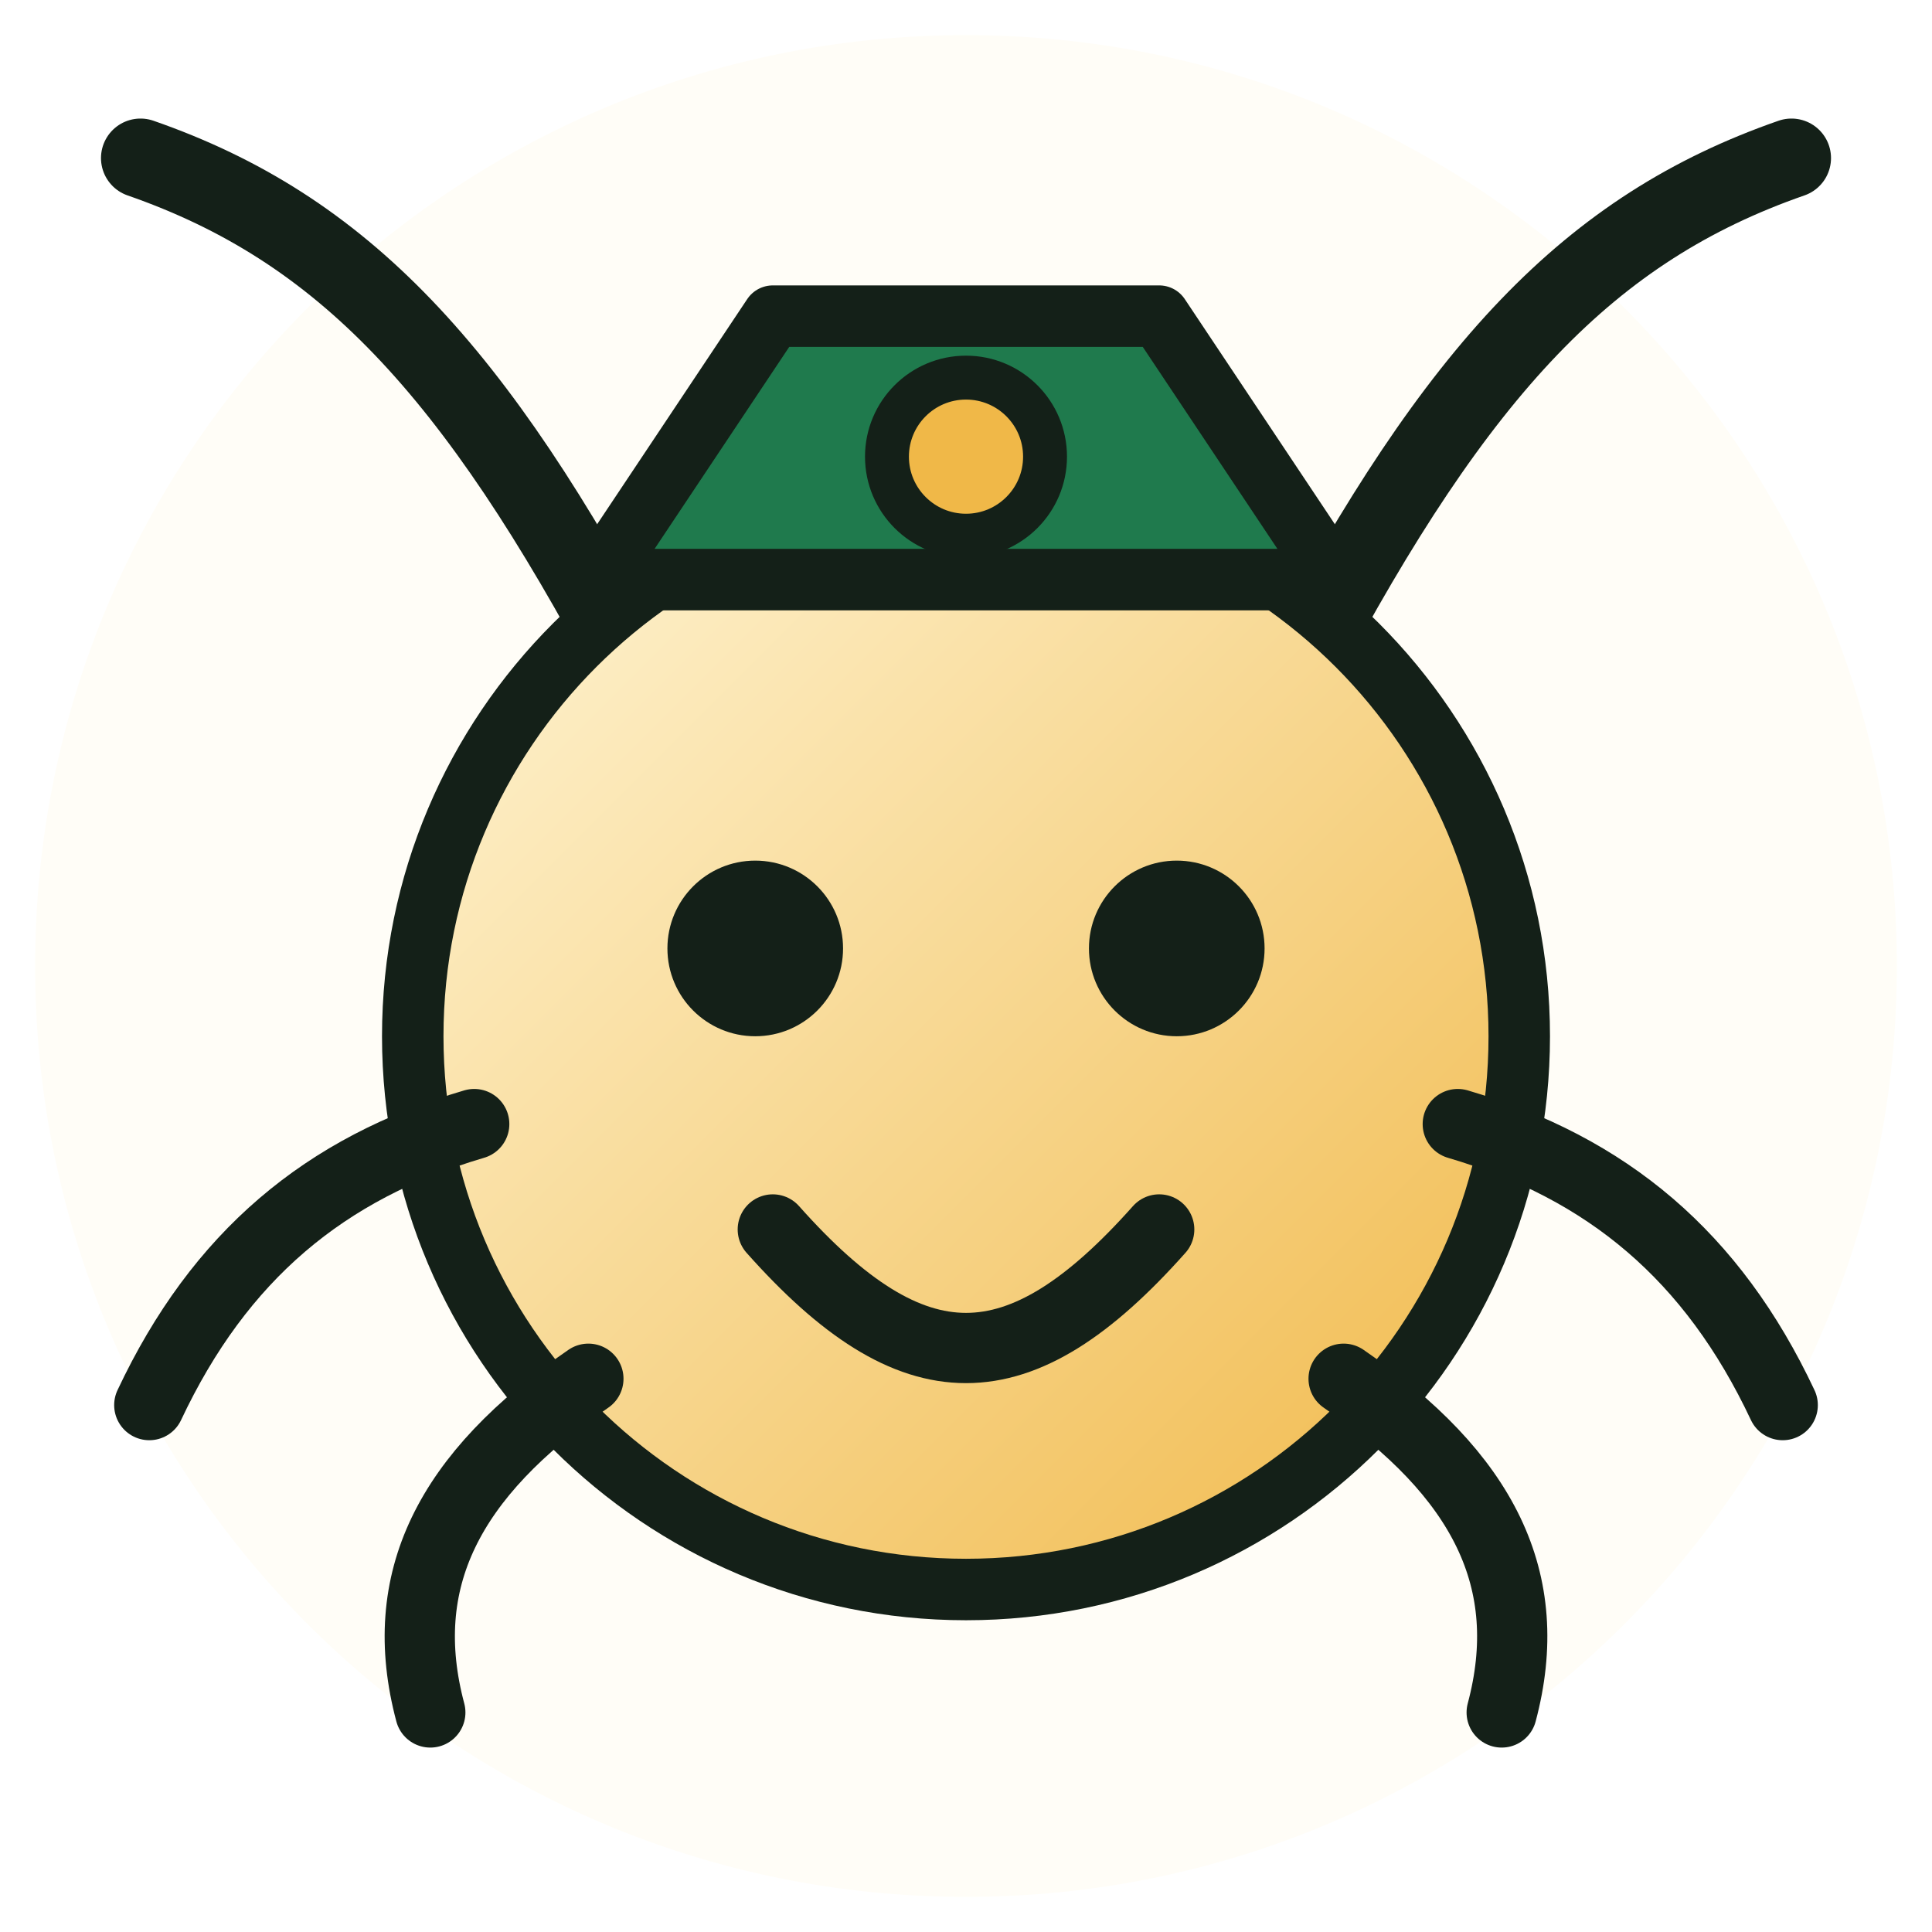
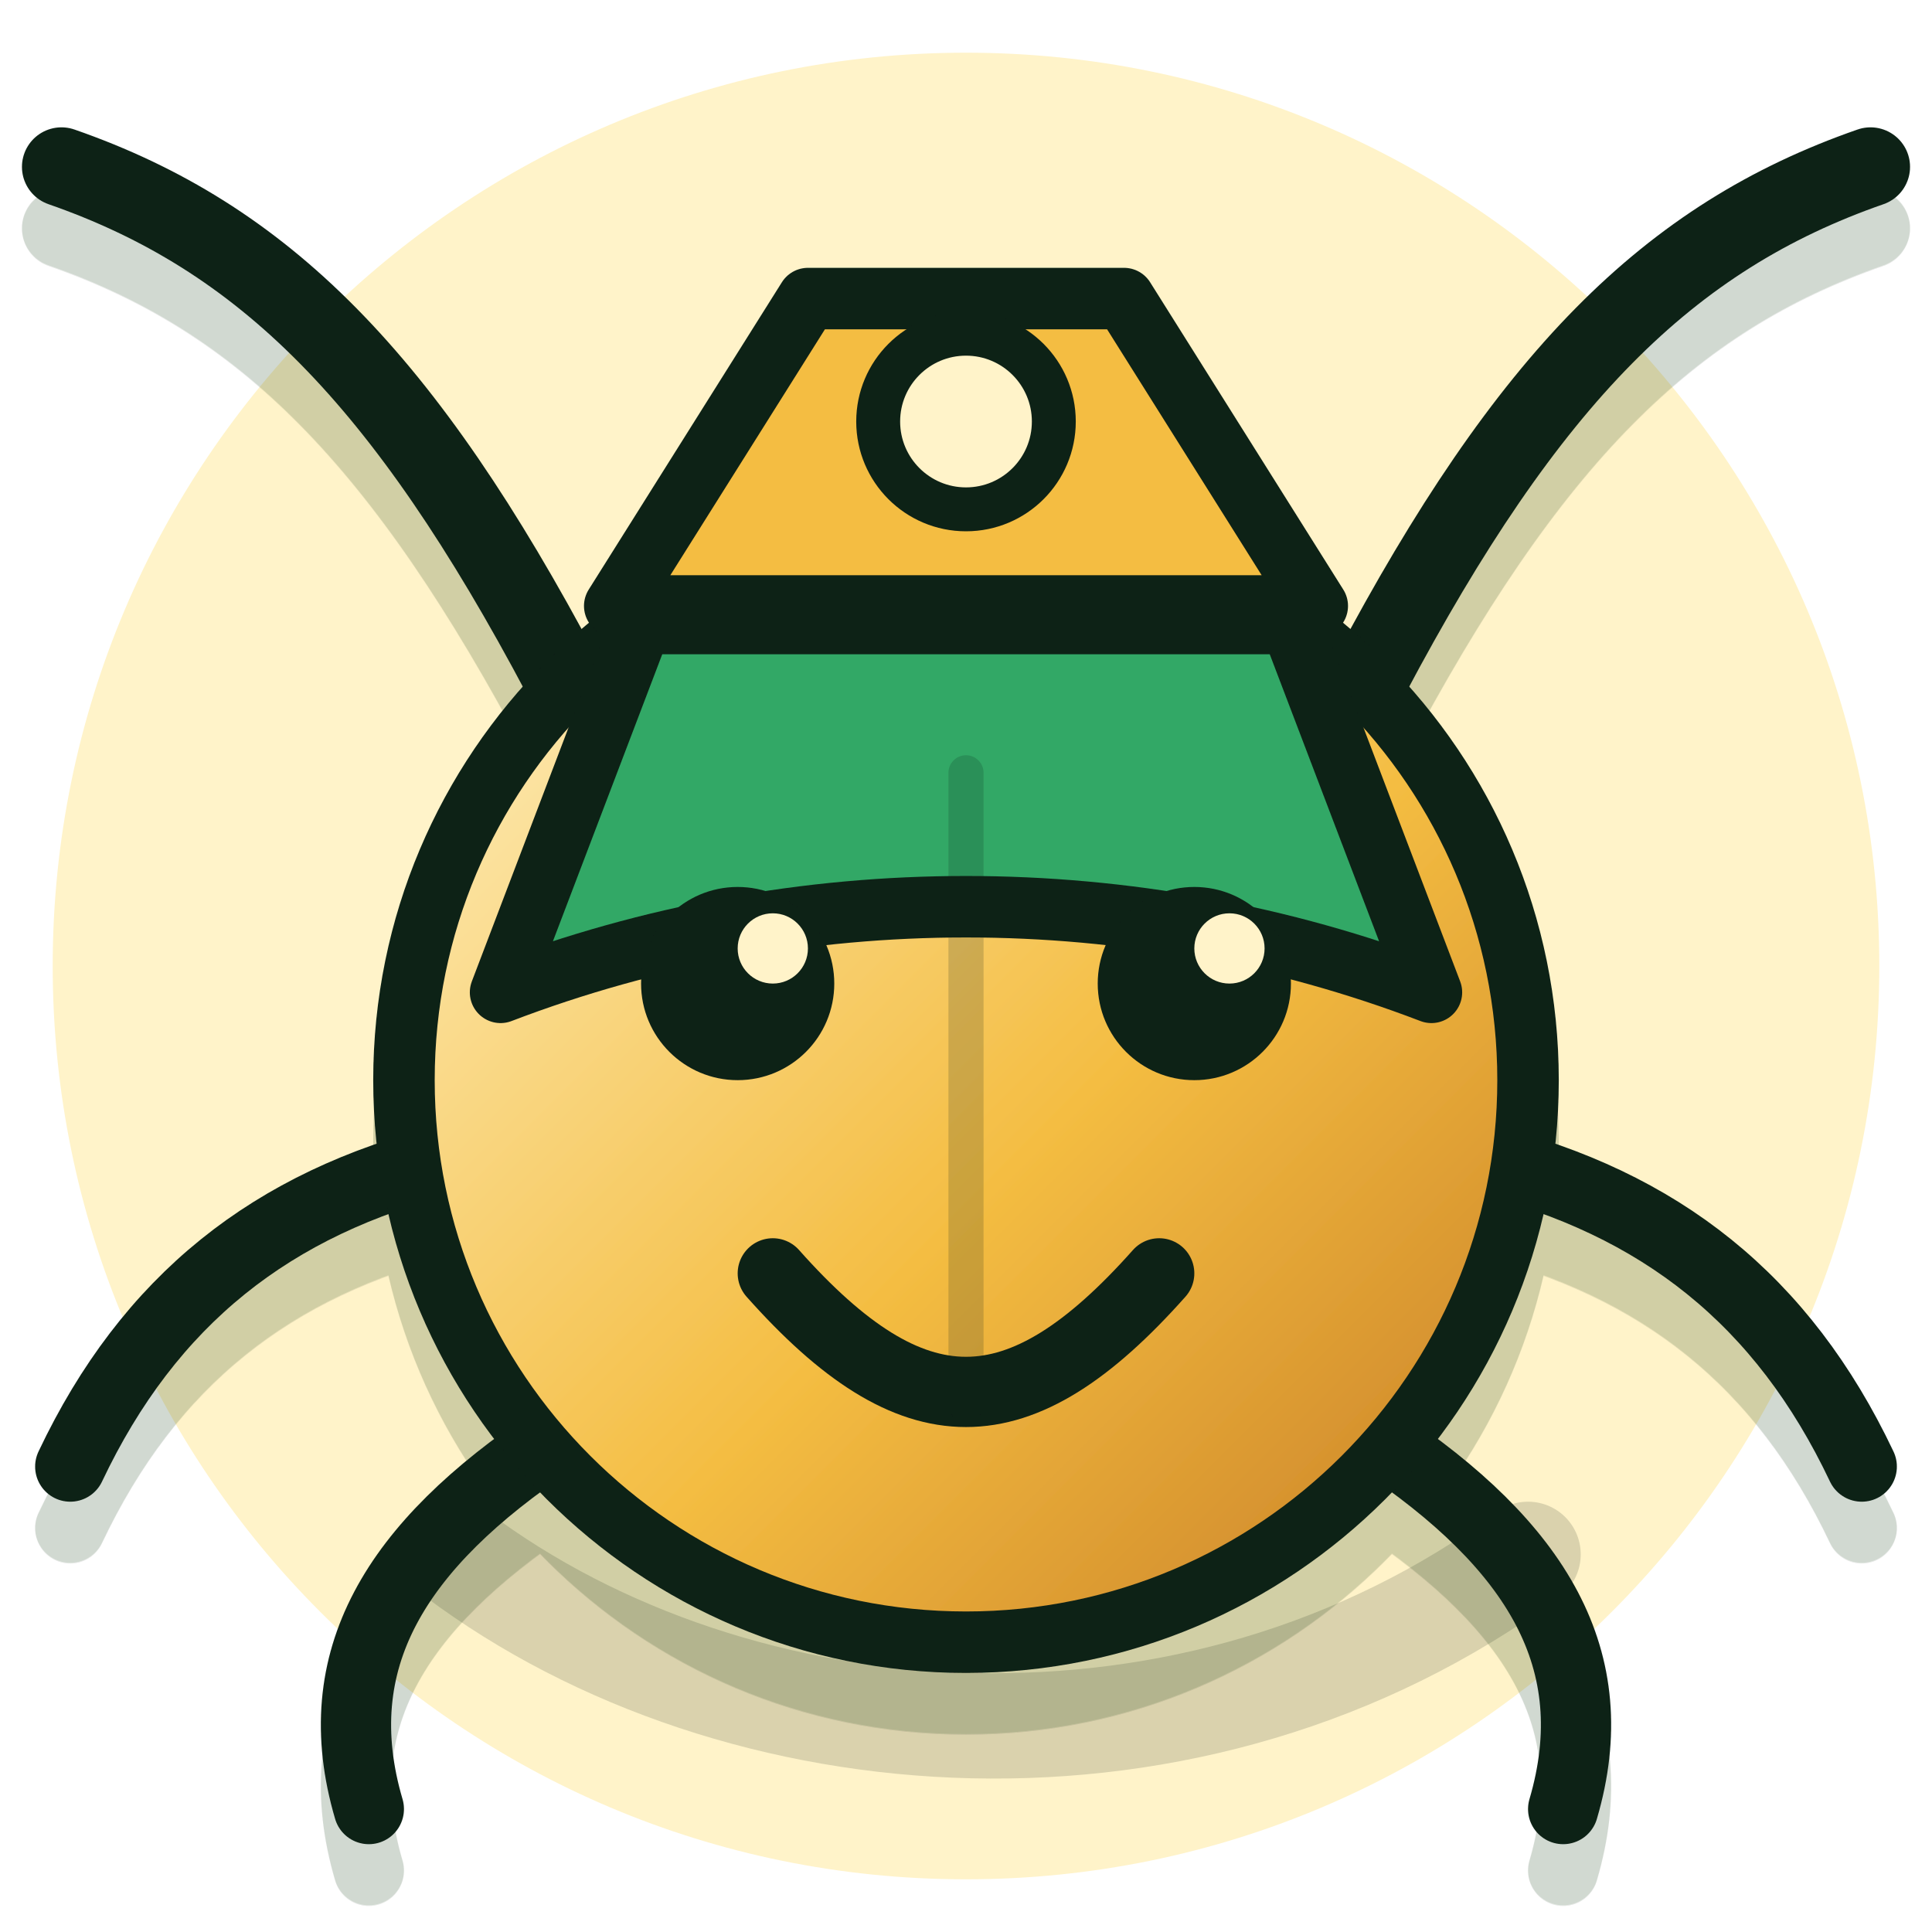
- <svg xmlns="http://www.w3.org/2000/svg" viewBox="0 0 220 220" role="img" aria-label="Ratu semut Namlah">
+ <svg xmlns="http://www.w3.org/2000/svg" viewBox="0 0 220 220" role="img" aria-label="Ratu semut Namlah game art">
  <defs>
    <linearGradient id="body" x1="0" x2="1" y1="0" y2="1">
-       <stop offset="0" stop-color="#fff6d8" />
-       <stop offset="1" stop-color="#f0b848" />
+       <stop offset="0" stop-color="#fff3c9" />
+       <stop offset="0.56" stop-color="#f4bd42" />
+       <stop offset="1" stop-color="#c57a23" />
    </linearGradient>
+     <filter id="shadow" x="-20%" y="-20%" width="140%" height="140%">
+       <feDropShadow dx="0" dy="7" stdDeviation="0" flood-color="#102017" flood-opacity=".18" />
+     </filter>
  </defs>
-   <circle cx="110" cy="110" r="106" fill="#fffdf7" />
-   <path d="M72 76c-18-34-33-50-56-58" fill="none" stroke="#142018" stroke-width="9" stroke-linecap="round" />
-   <path d="M148 76c18-34 33-50 56-58" fill="none" stroke="#142018" stroke-width="9" stroke-linecap="round" />
-   <circle cx="110" cy="118" r="63" fill="url(#body)" stroke="#142018" stroke-width="7" />
-   <circle cx="86" cy="108" r="10" fill="#142018" />
-   <circle cx="134" cy="108" r="10" fill="#142018" />
-   <path d="M88 140c16 18 28 18 44 0" fill="none" stroke="#142018" stroke-width="8" stroke-linecap="round" />
-   <path d="M68 66h84l-20-30H88z" fill="#1f7a4d" stroke="#142018" stroke-width="7" stroke-linejoin="round" />
-   <circle cx="110" cy="52" r="9" fill="#f0b848" stroke="#142018" stroke-width="5" />
-   <path d="M54 128c-17 5-29 15-37 32" fill="none" stroke="#142018" stroke-width="8" stroke-linecap="round" />
-   <path d="M166 128c17 5 29 15 37 32" fill="none" stroke="#142018" stroke-width="8" stroke-linecap="round" />
-   <path d="M67 157c-16 11-22 23-18 38" fill="none" stroke="#142018" stroke-width="8" stroke-linecap="round" />
-   <path d="M153 157c16 11 22 23 18 38" fill="none" stroke="#142018" stroke-width="8" stroke-linecap="round" />
+   <circle cx="110" cy="110" r="104" fill="#fff3c9" />
+   <path d="M52 177c32 24 84 28 122 0" fill="none" stroke="#102017" stroke-width="12" stroke-linecap="round" opacity=".16" />
+   <g filter="url(#shadow)">
+     <path d="M64 77c-18-34-34-50-57-58" fill="none" stroke="#102017" stroke-width="9" stroke-linecap="round" />
+     <path d="M156 77c18-34 34-50 57-58" fill="none" stroke="#102017" stroke-width="9" stroke-linecap="round" />
+     <path d="M51 132c-20 5-34 16-43 35" fill="none" stroke="#102017" stroke-width="8" stroke-linecap="round" />
+     <path d="M169 132c20 5 34 16 43 35" fill="none" stroke="#102017" stroke-width="8" stroke-linecap="round" />
+     <path d="M63 164c-18 12-26 25-21 42" fill="none" stroke="#102017" stroke-width="8" stroke-linecap="round" />
+     <path d="M157 164c18 12 26 25 21 42" fill="none" stroke="#102017" stroke-width="8" stroke-linecap="round" />
+     <circle cx="110" cy="123" r="64" fill="url(#body)" stroke="#102017" stroke-width="7" />
+     <path d="M73 71h74l16 42c-34-13-72-13-106 0z" fill="#31a866" stroke="#102017" stroke-width="7" stroke-linejoin="round" />
+     <path d="M70 69h80l-22-35H92z" fill="#f4bd42" stroke="#102017" stroke-width="7" stroke-linejoin="round" />
+     <circle cx="110" cy="48" r="10" fill="#fff3c9" stroke="#102017" stroke-width="5" />
+     <circle cx="84" cy="112" r="11" fill="#102017" />
+     <circle cx="136" cy="112" r="11" fill="#102017" />
+     <circle cx="88" cy="108" r="4" fill="#fff3c9" />
+     <circle cx="140" cy="108" r="4" fill="#fff3c9" />
+     <path d="M88 145c16 18 28 18 44 0" fill="none" stroke="#102017" stroke-width="8" stroke-linecap="round" />
+     <path d="M110 88v72" fill="none" stroke="#102017" stroke-width="4" stroke-linecap="round" opacity=".18" />
+   </g>
</svg>
